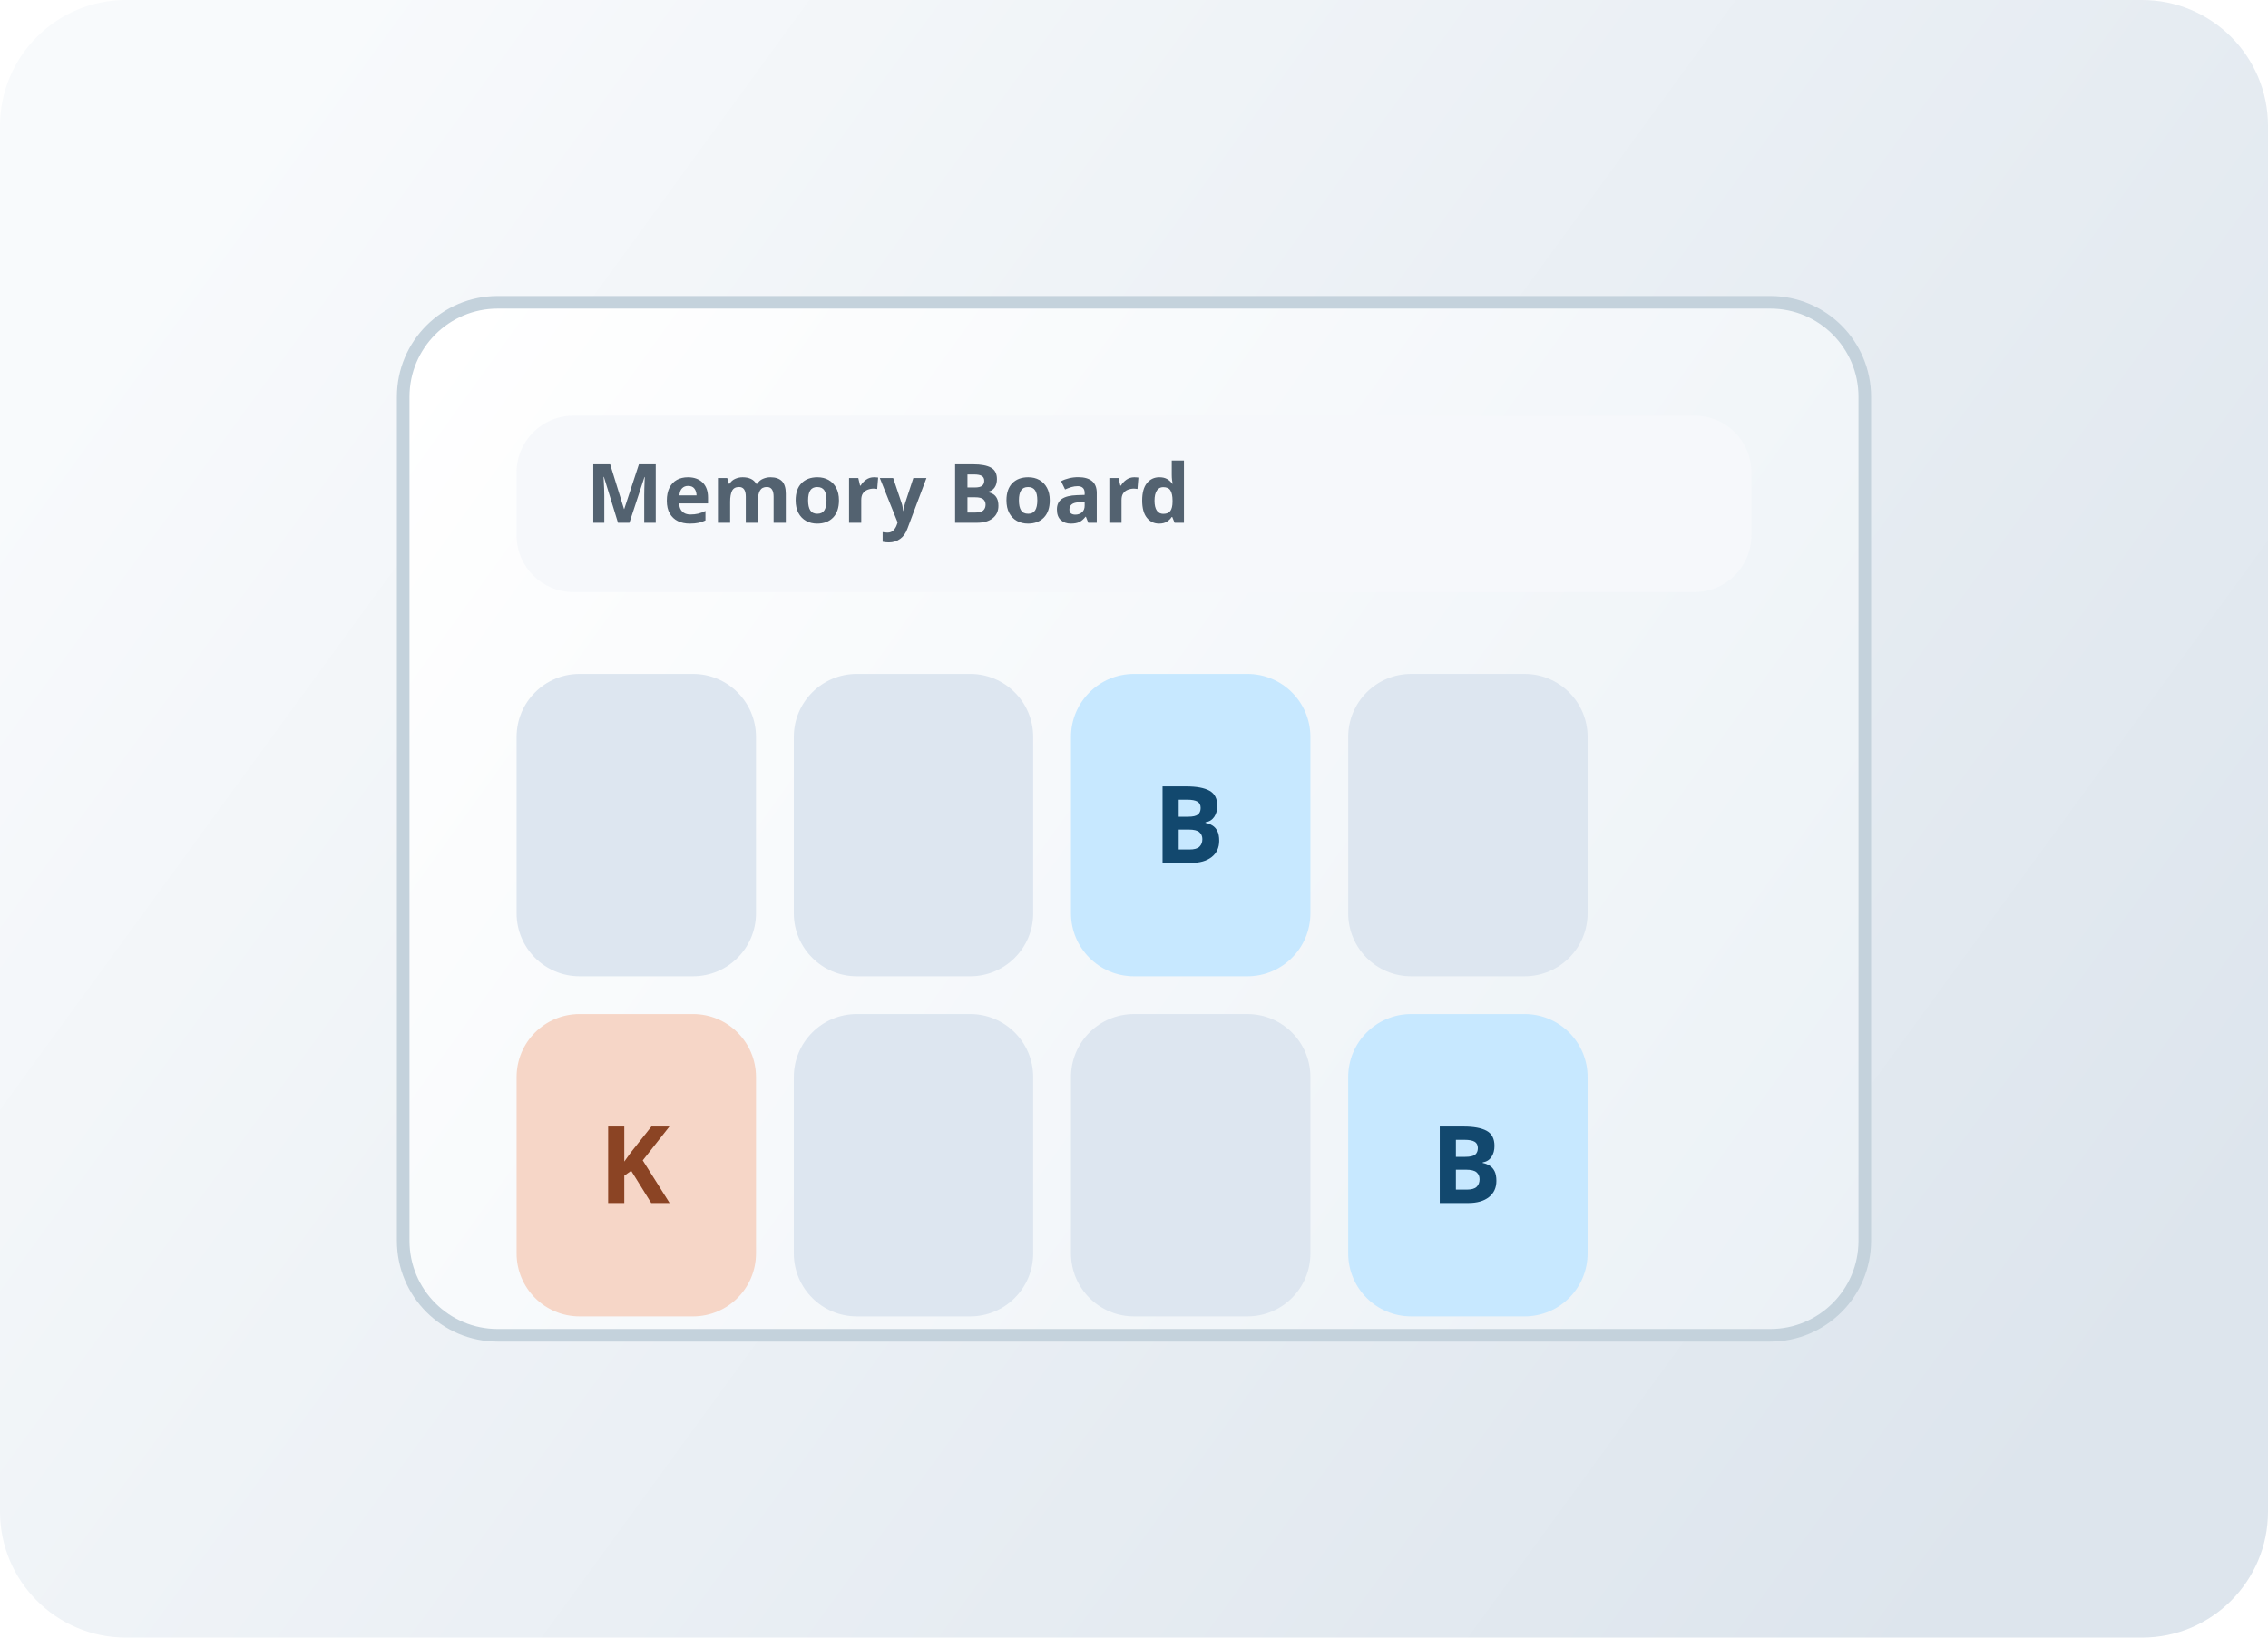
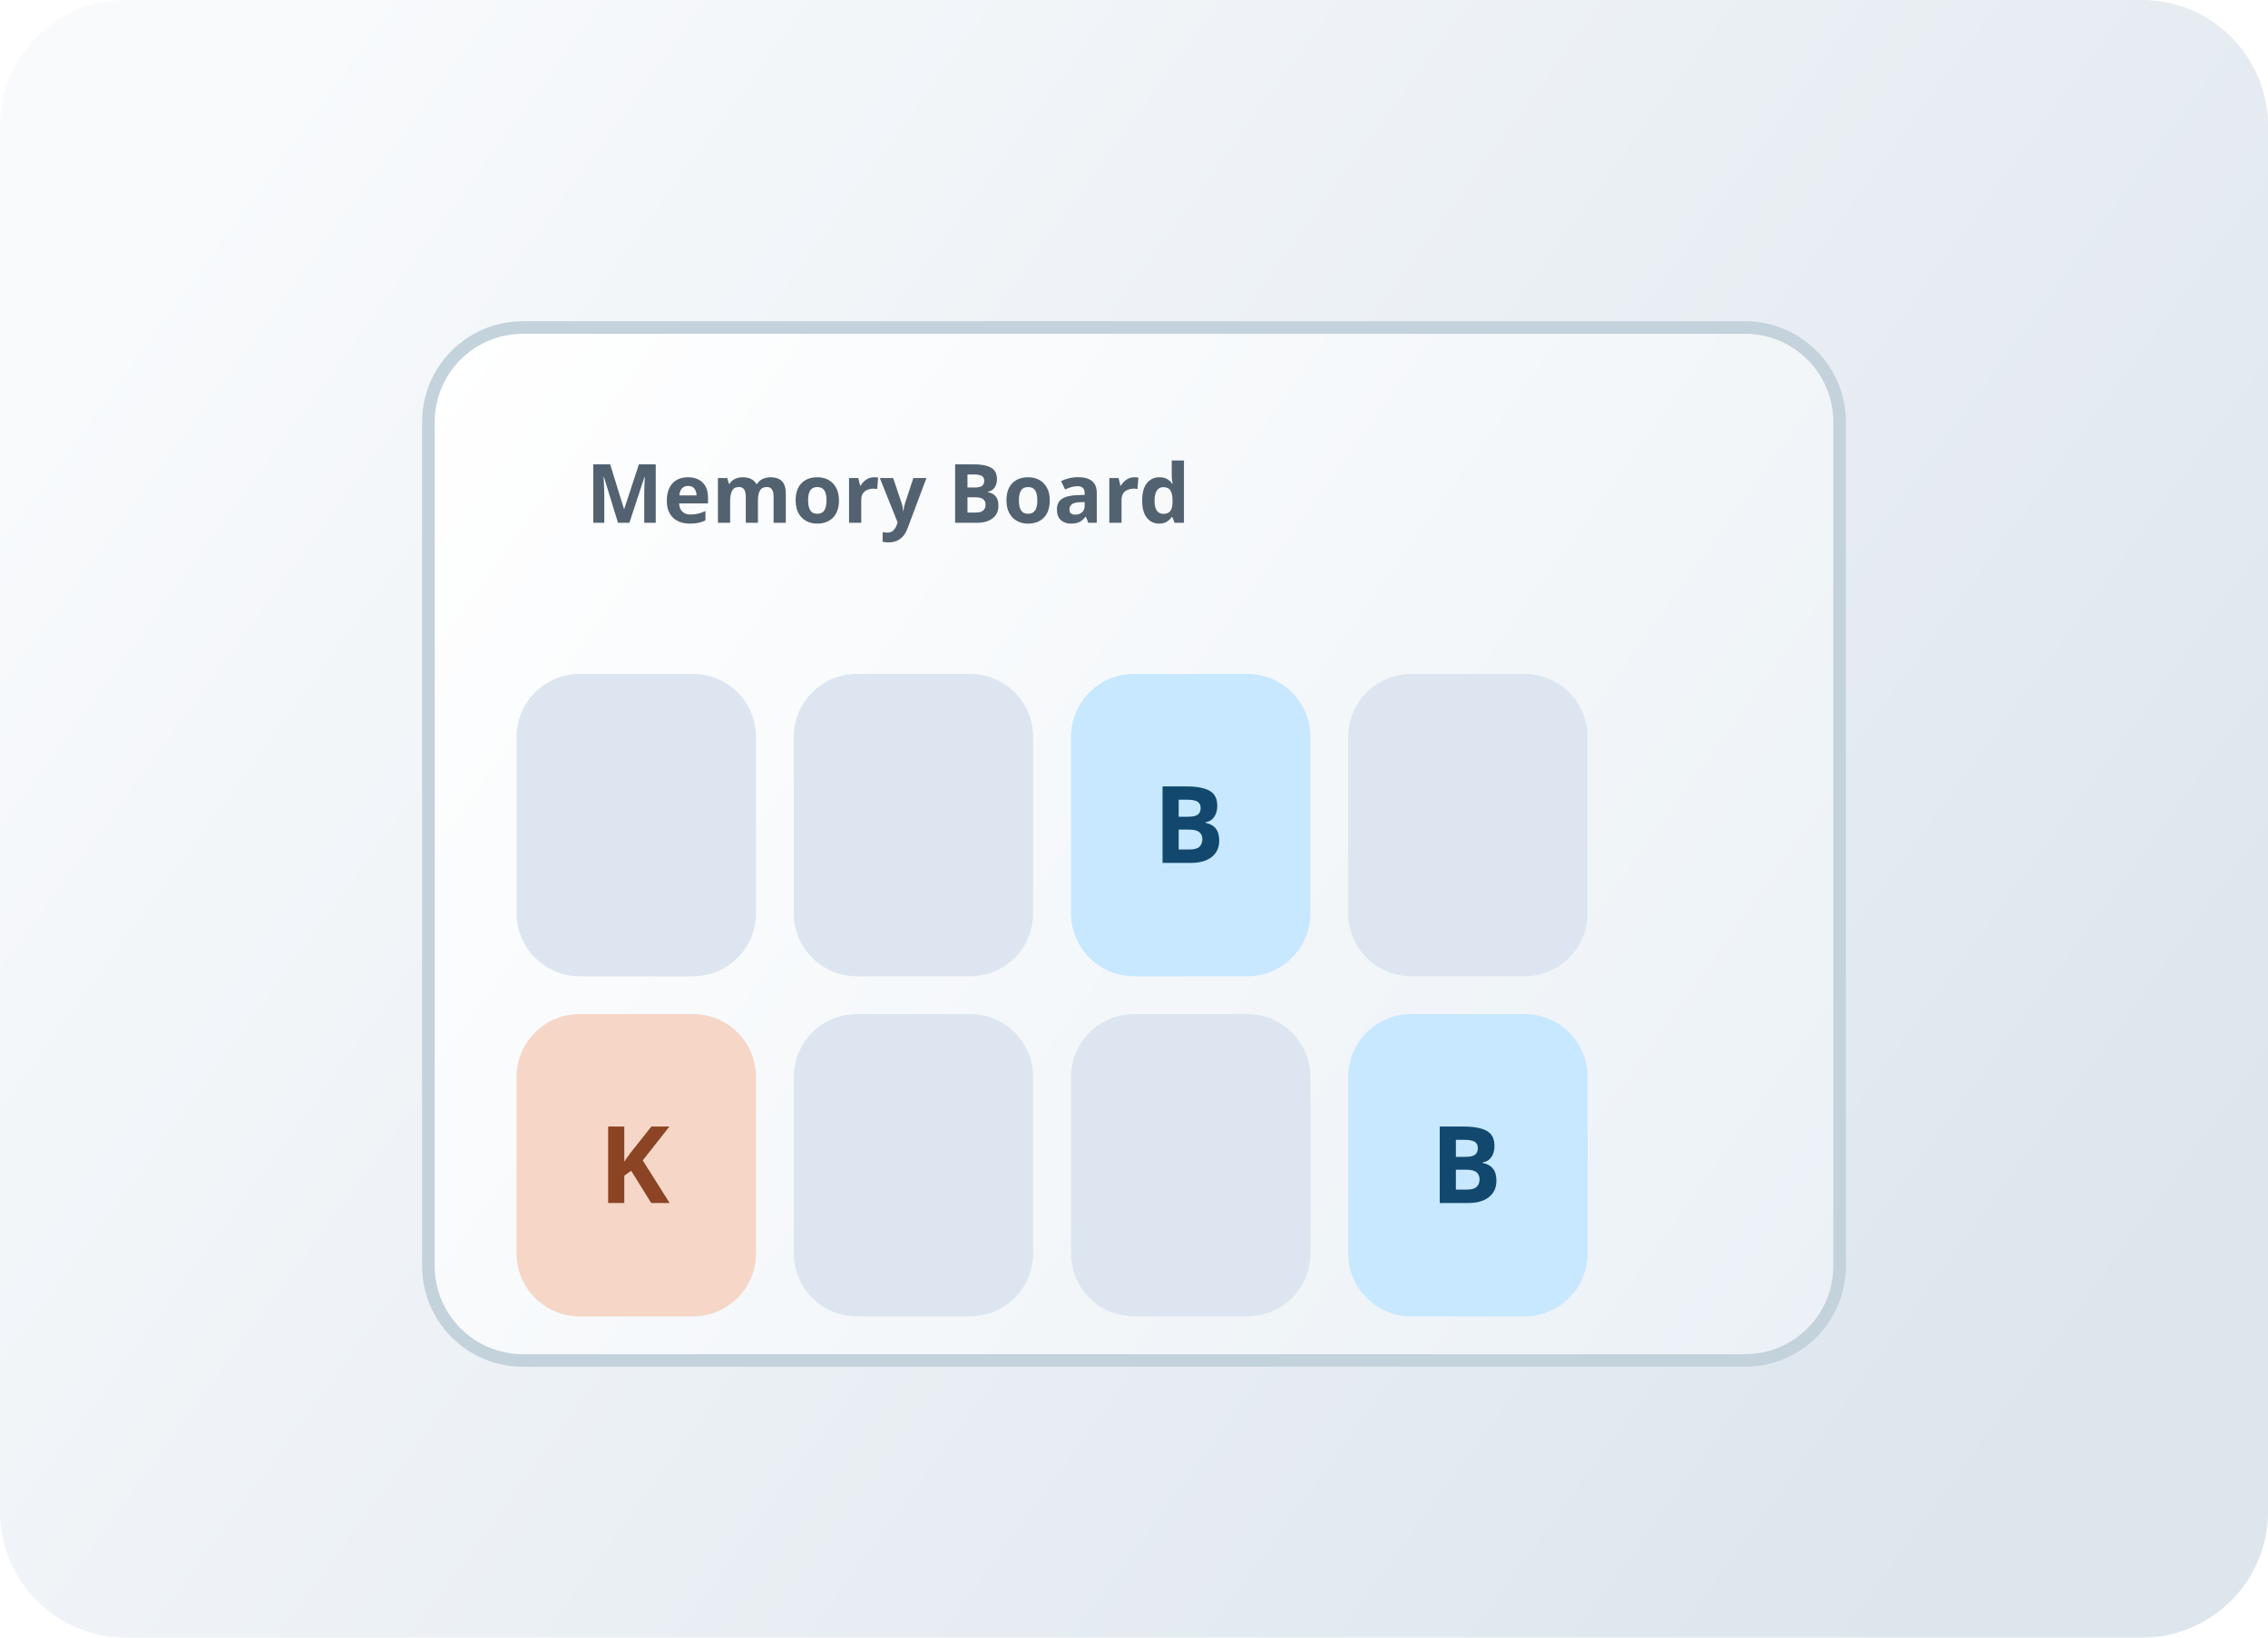
<svg xmlns="http://www.w3.org/2000/svg" width="720" height="520" viewBox="0 0 720 520" fill="none">
  <defs>
    <linearGradient id="bg" x1="72" y1="52" x2="648" y2="472" gradientUnits="userSpaceOnUse">
      <stop stop-color="#F8FAFC" />
      <stop offset="1" stop-color="#DDE5ED" />
    </linearGradient>
    <linearGradient id="panel" x1="140" y1="104" x2="580" y2="420" gradientUnits="userSpaceOnUse">
      <stop stop-color="#FFFFFF" />
      <stop offset="1" stop-color="#EBF1F6" />
    </linearGradient>
  </defs>
  <rect width="720" height="520" rx="40" fill="url(#bg)" />
-   <rect x="128" y="96" width="464" height="328" rx="30" fill="url(#panel)" stroke="#C4D2DC" stroke-width="4" />
-   <rect x="164" y="132" width="392" height="56" rx="18" fill="#F6F8FB" />
+   <rect x="136" y="104" width="448" height="328" rx="30" fill="url(#panel)" stroke="#C4D2DC" stroke-width="4" />
  <text x="186" y="166" fill="#536270" font-family="ui-sans-serif, system-ui" font-size="26" font-weight="700">Memory Board</text>
  <g transform="translate(164 214)">
    <rect x="0" y="0" width="76" height="96" rx="20" fill="#DDE6F0" />
    <rect x="88" y="0" width="76" height="96" rx="20" fill="#DDE6F0" />
    <rect x="176" y="0" width="76" height="96" rx="20" fill="#C7E8FF" />
    <text x="202" y="60" fill="#12486E" font-family="ui-sans-serif, system-ui" font-size="34" font-weight="800">B</text>
    <rect x="264" y="0" width="76" height="96" rx="20" fill="#DDE6F0" />
    <rect x="0" y="108" width="76" height="96" rx="20" fill="#F6D6C7" />
    <text x="26" y="168" fill="#8B4424" font-family="ui-sans-serif, system-ui" font-size="34" font-weight="800">K</text>
    <rect x="88" y="108" width="76" height="96" rx="20" fill="#DDE6F0" />
    <rect x="176" y="108" width="76" height="96" rx="20" fill="#DDE6F0" />
    <rect x="264" y="108" width="76" height="96" rx="20" fill="#C7E8FF" />
    <text x="290" y="168" fill="#12486E" font-family="ui-sans-serif, system-ui" font-size="34" font-weight="800">B</text>
  </g>
</svg>
